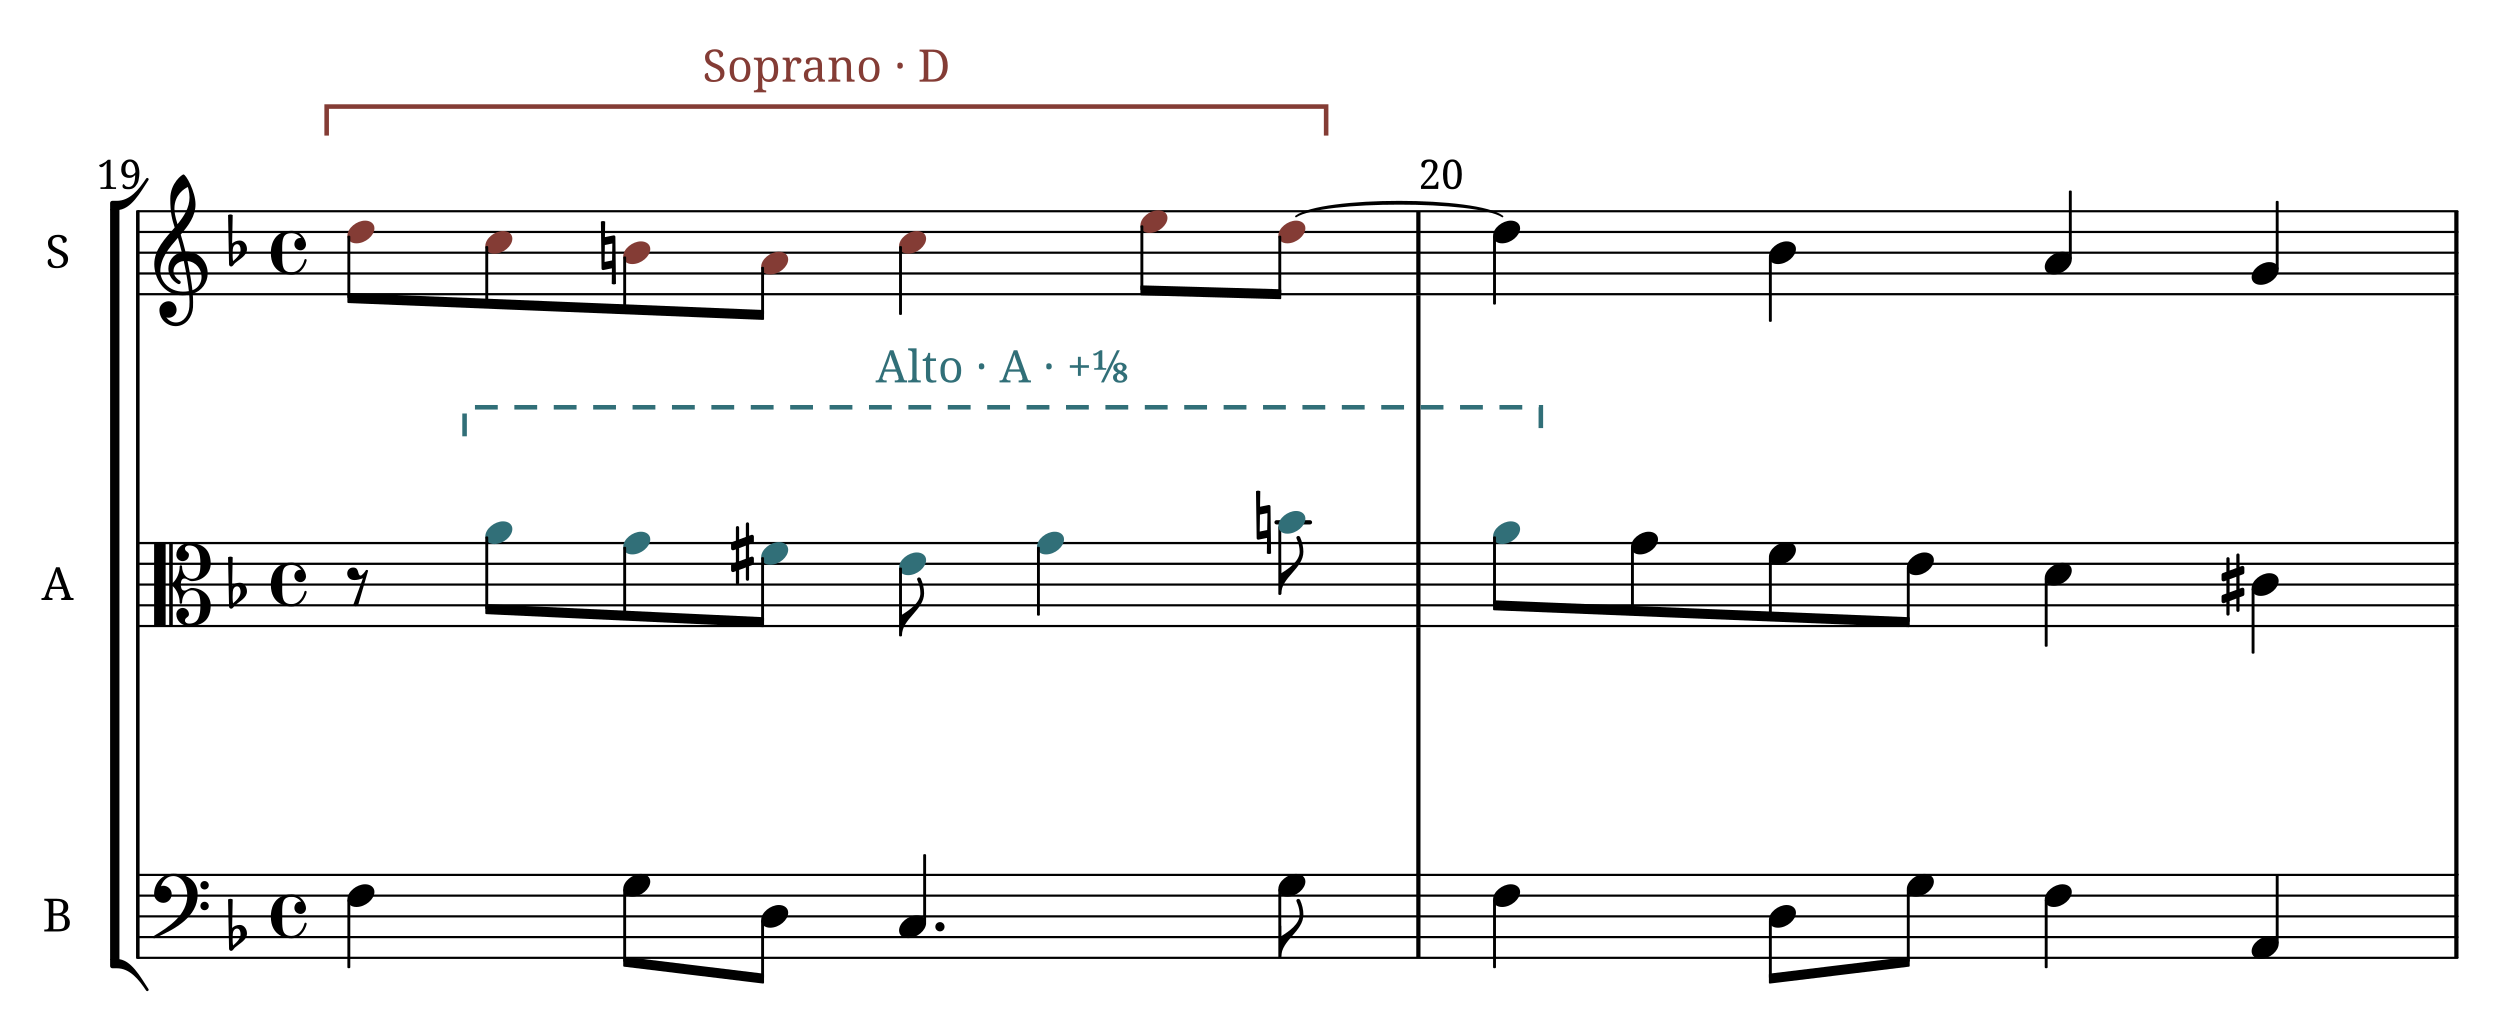
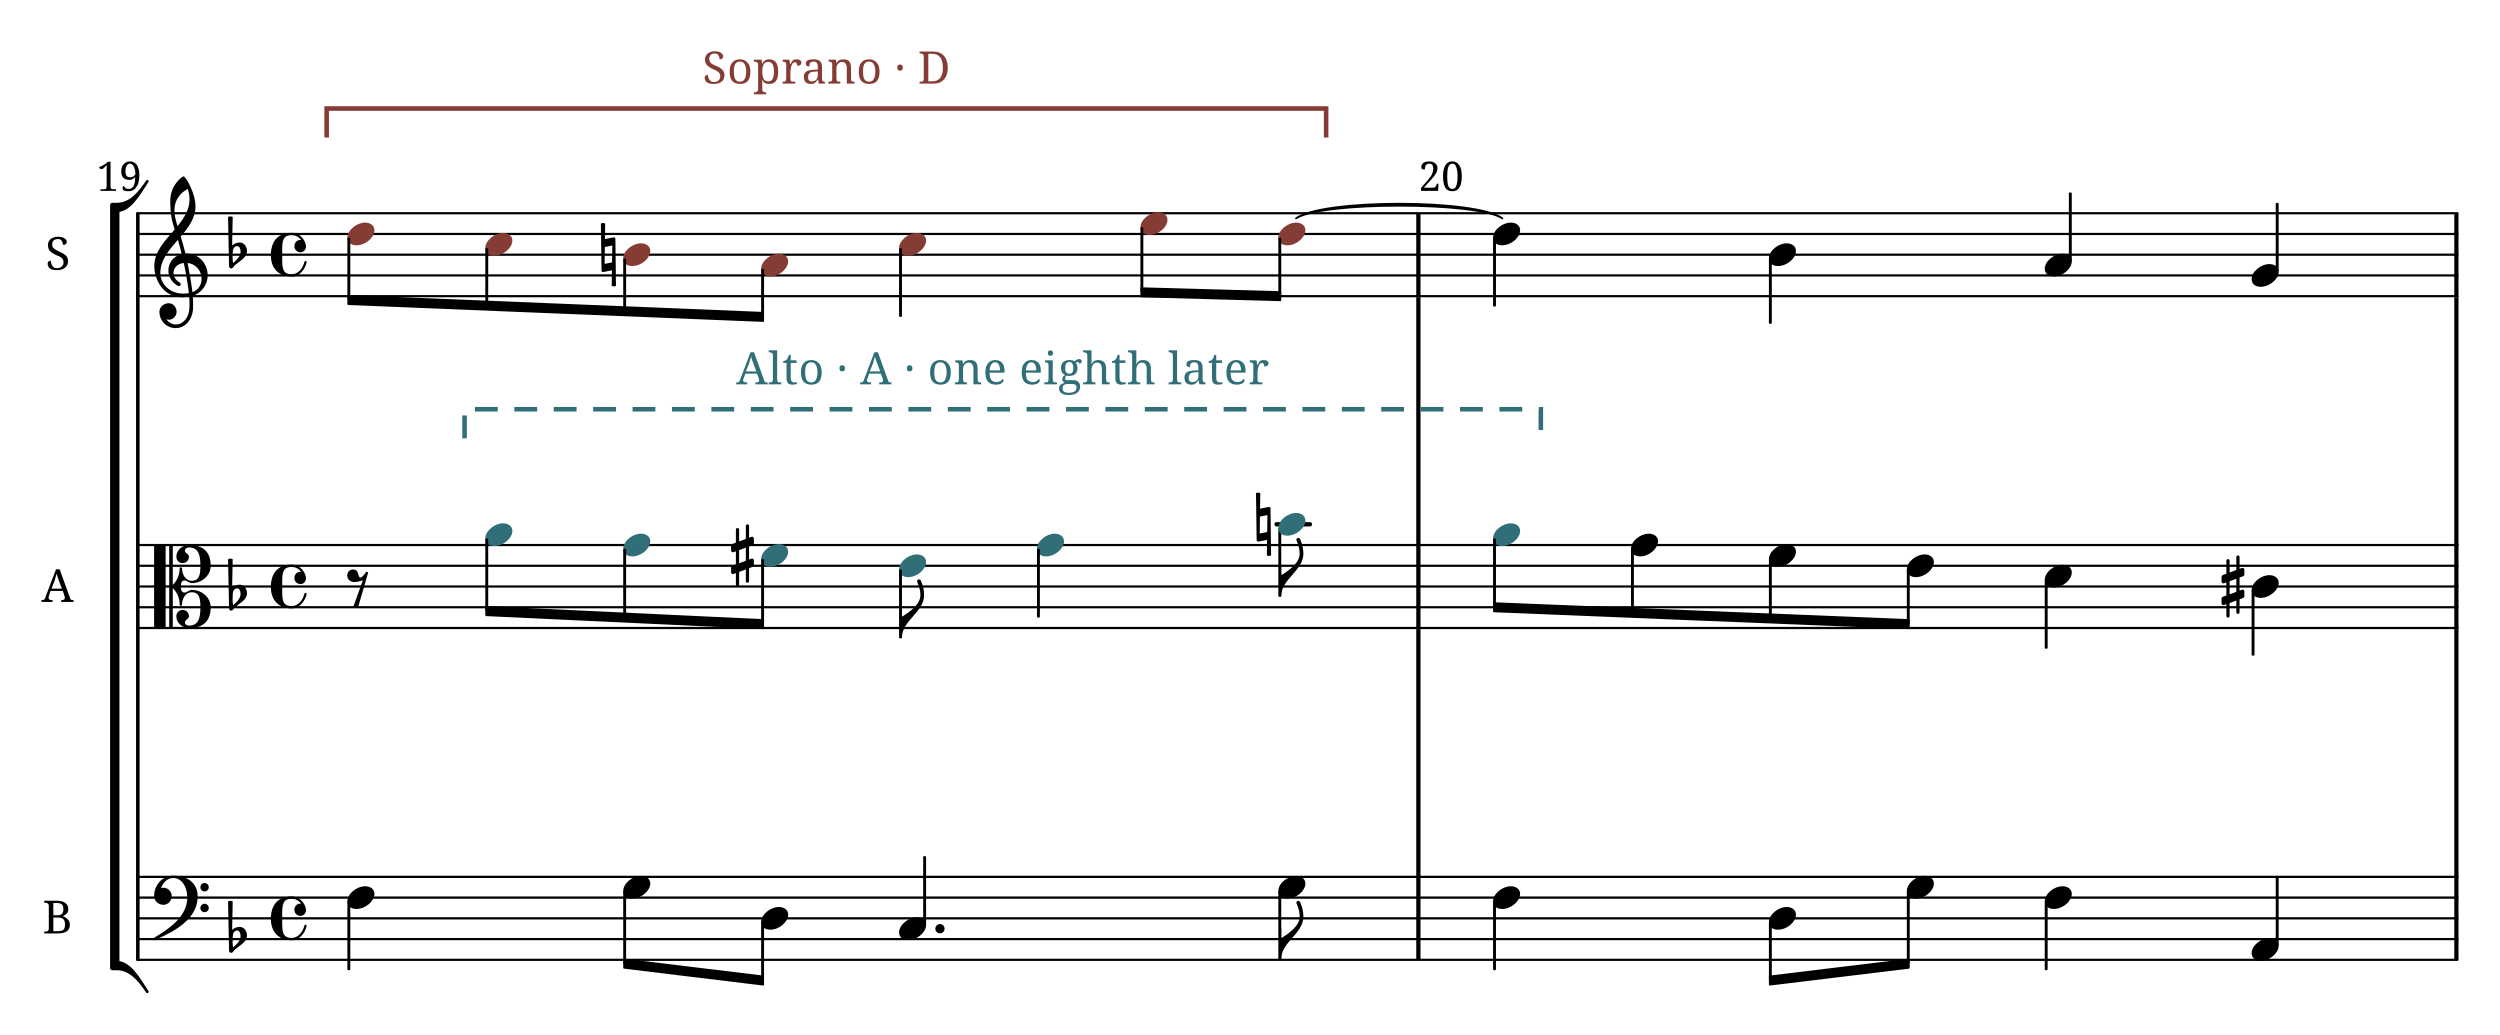
- <svg xmlns="http://www.w3.org/2000/svg" version="1.2" viewBox="-0.308 -4.289 120.546 49.792" class="score-svg" role="group" aria-label="Stretto and restored bass entry" width="120.546mm" height="49.792mm">
+ <svg xmlns="http://www.w3.org/2000/svg" version="1.2" viewBox="-0.308 -4.384 120.546 49.888" class="score-svg" role="group" aria-label="Stretto and restored bass entry" width="120.546mm" height="49.888mm">
  <style>.score-annotation-label{font:2.15px Georgia,serif;letter-spacing:.02px}.score-interval-label{font:600 1.7px sans-serif}</style>
  <style type="text/css">

tspan { white-space: pre; }

</style>
  <g transform="translate(6.3228, 9.8969)">
    <line stroke-linejoin="round" stroke-linecap="round" stroke-width="0.107" stroke="currentColor" x1="0.054" y1="0" x2="111.861" y2="0" />
  </g>
  <g transform="translate(6.3228, 8.8969)">
    <line stroke-linejoin="round" stroke-linecap="round" stroke-width="0.107" stroke="currentColor" x1="0.054" y1="0" x2="111.861" y2="0" />
  </g>
  <g transform="translate(6.3228, 7.8969)">
    <line stroke-linejoin="round" stroke-linecap="round" stroke-width="0.107" stroke="currentColor" x1="0.054" y1="0" x2="111.861" y2="0" />
  </g>
  <g transform="translate(6.3228, 6.8969)">
    <line stroke-linejoin="round" stroke-linecap="round" stroke-width="0.107" stroke="currentColor" x1="0.054" y1="0" x2="111.861" y2="0" />
  </g>
  <g transform="translate(6.3228, 5.8969)">
    <line stroke-linejoin="round" stroke-linecap="round" stroke-width="0.107" stroke="currentColor" x1="0.054" y1="0" x2="111.861" y2="0" />
  </g>
  <g transform="translate(118.0331, 3.4956)">
    <rect x="0" y="22.455" width="0.204" height="11.946" ry="0" fill="currentColor" />
  </g>
  <g transform="translate(118.0331, 3.4956)">
    <rect x="0" y="6.455" width="0.204" height="11.946" ry="0" fill="currentColor" />
  </g>
  <g transform="translate(118.0331, 39.8969)">
    <rect x="0" y="-2.054" width="0.204" height="4.054" ry="0" fill="currentColor" />
  </g>
  <g transform="translate(1.8969, 20.8969)">
    <rect x="59.245" y="-0.104" width="1.818" height="0.207" ry="0.104" fill="currentColor" />
  </g>
  <g transform="translate(6.3228, 25.8969)">
    <line stroke-linejoin="round" stroke-linecap="round" stroke-width="0.107" stroke="currentColor" x1="0.054" y1="0" x2="111.861" y2="0" />
  </g>
  <g transform="translate(6.3228, 24.8969)">
    <line stroke-linejoin="round" stroke-linecap="round" stroke-width="0.107" stroke="currentColor" x1="0.054" y1="0" x2="111.861" y2="0" />
  </g>
  <g transform="translate(6.3228, 23.8969)">
    <line stroke-linejoin="round" stroke-linecap="round" stroke-width="0.107" stroke="currentColor" x1="0.054" y1="0" x2="111.861" y2="0" />
  </g>
  <g transform="translate(6.3228, 22.8969)">
    <line stroke-linejoin="round" stroke-linecap="round" stroke-width="0.107" stroke="currentColor" x1="0.054" y1="0" x2="111.861" y2="0" />
  </g>
  <g transform="translate(6.3228, 21.8969)">
    <line stroke-linejoin="round" stroke-linecap="round" stroke-width="0.107" stroke="currentColor" x1="0.054" y1="0" x2="111.861" y2="0" />
  </g>
  <g transform="translate(118.0331, 23.8969)">
    <rect x="0" y="-2.054" width="0.204" height="4.107" ry="0" fill="currentColor" />
  </g>
  <g transform="translate(118.0331, 7.8969)">
    <rect x="0" y="-2" width="0.204" height="4.054" ry="0" fill="currentColor" />
  </g>
  <g transform="translate(6.3228, 41.8969)">
    <line stroke-linejoin="round" stroke-linecap="round" stroke-width="0.107" stroke="currentColor" x1="0.054" y1="0" x2="111.861" y2="0" />
  </g>
  <g transform="translate(6.3228, 40.8969)">
    <line stroke-linejoin="round" stroke-linecap="round" stroke-width="0.107" stroke="currentColor" x1="0.054" y1="0" x2="111.861" y2="0" />
  </g>
  <g transform="translate(6.3228, 39.8969)">
    <line stroke-linejoin="round" stroke-linecap="round" stroke-width="0.107" stroke="currentColor" x1="0.054" y1="0" x2="111.861" y2="0" />
  </g>
  <g transform="translate(6.3228, 38.8969)">
    <line stroke-linejoin="round" stroke-linecap="round" stroke-width="0.107" stroke="currentColor" x1="0.054" y1="0" x2="111.861" y2="0" />
  </g>
  <g transform="translate(6.3228, 37.8969)">
    <line stroke-linejoin="round" stroke-linecap="round" stroke-width="0.107" stroke="currentColor" x1="0.054" y1="0" x2="111.861" y2="0" />
  </g>
  <g transform="translate(67.9819, 3.4956)">
    <rect x="0" y="22.455" width="0.204" height="11.946" ry="0" fill="currentColor" />
  </g>
  <g transform="translate(67.9819, 3.4956)">
    <rect x="0" y="6.455" width="0.204" height="11.946" ry="0" fill="currentColor" />
  </g>
  <g transform="translate(67.9819, 39.8969)">
    <rect x="0" y="-2.054" width="0.204" height="4.054" ry="0" fill="currentColor" />
  </g>
  <g transform="translate(67.9819, 23.8969)">
    <rect x="0" y="-2.054" width="0.204" height="4.107" ry="0" fill="currentColor" />
  </g>
  <g transform="translate(67.9819, 7.8969)">
    <rect x="0" y="-2" width="0.204" height="4.054" ry="0" fill="currentColor" />
  </g>
-   <g data-voice="a">
+   <g data-voice="a" style="opacity: 1;">
    <g transform="translate(61.4014, 23.8969)">
      <rect x="-0.07" y="-2.821" width="0.14" height="3.321" ry="0.044" fill="currentColor" />
    </g>
  </g>
-   <g data-voice="b">
+   <g data-voice="b" style="opacity: 1;">
    <g transform="translate(61.4712, 41.8524)">
      <path transform="scale(0.004, -0.004)" d="M0 0h-18v375h18v-375zM222 509c0 94 -40 157 -40 167c0 14 12 24 24 24c8 0 16 -5 21 -13c25 -56 40 -116 40 -178c0 -203 -267 -306 -267 -509v250c96 59 222 149 222 259z" fill="currentColor" />
    </g>
  </g>
-   <g data-voice="b">
+   <g data-voice="b" style="opacity: 1;">
    <g transform="translate(84.9858, 42.8969)">
      <polygon stroke-linejoin="round" stroke-linecap="round" stroke-width="0.089" fill="currentColor" stroke="currentColor" points="6.745 -1.009 6.745 -0.618 0.044 0.196 0.044 -0.196" />
    </g>
  </g>
  <g id="fig-return-s-m19-n1" data-note-id="fig-return-s-m19-n1" data-voice="s" data-measure="19" role="button" aria-label="Soprano, measure 19, beat 1: D5, 0.5 quarter notes." style="color: rgb(132, 60, 53); fill: rgb(132, 60, 53);">
    <g transform="translate(16.4426, 6.8969)">
      <path transform="scale(0.004, -0.004)" d="M0 -45c0 92 113 182 214 182c64 0 112 -36 112 -92c0 -88 -108 -182 -217 -182c-68 0 -109 39 -109 92z" fill="currentColor" />
    </g>
  </g>
  <g transform="translate(7.1228, 8.8969)">
    <path transform="scale(0.004, -0.004)" d="M265 -635h-5c-108 0 -196 87 -196 196c0 58 53 104 112 104c54 0 95 -48 95 -104c0 -52 -43 -95 -95 -95c-10 0 -20 2 -29 6c26 -38 68 -63 116 -63h3zM403 150c28 -135 50 -272 59 -352c75 27 110 93 110 161c0 88 -59 178 -169 191zM75 26c0 -112 97 -245 277 -245 c21 0 43 2 67 6c-7 65 -27 206 -61 363c-79 -8 -124 -61 -124 -119c0 -43 25 -89 80 -121c5 -5 7 -11 7 -16c0 -12 -10 -23 -22 -23c-16 0 -127 63 -127 188c0 89 58 175 161 198c-14 58 -29 116 -46 173c-106 -122 -212 -244 -212 -404zM354 1194c30 0 145 -207 145 -361 c0 -143 -85 -255 -178 -364c21 -68 40 -137 57 -206c4 0 8 1 12 1c156 0 256 -130 256 -263c0 -113 -74 -212 -180 -246c3 -34 4 -68 4 -102c0 -20 0 -40 -1 -60c-7 -120 -89 -225 -204 -228l1 44c93 2 153 92 159 190c1 19 2 37 2 56c0 30 -2 60 -4 90 c-28 -5 -54 -8 -79 -8c-240 0 -342 219 -342 375c0 177 130 307 246 442c-31 98 -53 170 -53 347c0 188 143 293 159 293zM427 919c0 62 -20 123 -21 123c-40 -19 -161 -92 -161 -259c0 -42 7 -93 37 -189c78 95 145 199 145 325z" fill="currentColor" />
  </g>
  <g transform="translate(10.8005, 7.8969)">
    <path transform="scale(0.004, -0.004)" d="M29 39l-2 -64v-11c0 -22 2 -43 5 -65c44 38 91 80 91 138c0 33 -13 66 -42 66c-31 0 -51 -31 -52 -64zM-28 454c9 5 18 8 28 8s19 -3 28 -8l-7 -343c25 23 58 36 92 36c51 0 87 -49 87 -103c0 -79 -84 -117 -144 -169c-16 -14 -25 -41 -47 -41c-14 0 -25 13 -25 27z" fill="currentColor" />
  </g>
  <g transform="translate(12.7505, 7.8969)">
    <path transform="scale(0.004, -0.004)" d="M432 -89c0 -21 -50 -175 -182 -175c-59 0 -250 20 -250 264c0 63 18 264 250 264c115 0 174 -109 174 -165c0 -39 -30 -70 -66 -70c-30 0 -74 23 -74 73c0 38 27 76 71 76c4 0 7 0 11 -1c-27 36 -69 59 -116 59c-106 0 -113 -74 -113 -188c0 -15 1 -31 1 -48 s-1 -33 -1 -48c0 -114 7 -188 113 -188c79 0 136 70 155 150c2 7 7 10 13 10c7 0 14 -5 14 -13z" fill="currentColor" />
  </g>
-   <g id="fig-return-a-m19-n1" data-note-id="fig-return-a-m19-n1" data-voice="a" data-measure="19" role="button" aria-label="Alto, measure 19, beat 1: rest, 0.5 quarter notes.">
+   <g id="fig-return-a-m19-n1" data-note-id="fig-return-a-m19-n1" data-voice="a" data-measure="19" role="button" aria-label="Alto, measure 19, beat 1: rest, 0.5 quarter notes." style="">
    <g transform="translate(16.4426, 23.8969)">
      <path transform="scale(0.004, -0.004)" d="M70 205c80 0 46 -97 90 -97c15 0 52 45 59 59c3 7 10 10 16 10s12 -3 15 -10l-121 -417c-9 -7 -19 -11 -30 -11s-21 4 -30 11l118 326c-33 -12 -68 -22 -103 -22c-58 0 -86 41 -86 80c0 36 25 71 72 71z" fill="currentColor" />
    </g>
  </g>
  <g transform="translate(7.1228, 23.8969)">
    <path transform="scale(0.004, -0.004)" d="M322 0c0 -17 0 -73 44 -73c29 0 56 32 87 32c123 0 229 -90 229 -209c0 -168 -91 -250 -262 -250c-82 0 -152 62 -152 142c0 42 34 76 76 76s76 -34 76 -76c0 -39 -48 -37 -48 -76c0 -23 23 -37 48 -37c115 0 138 89 138 221c0 106 -13 181 -105 181 c-71 0 -116 -71 -116 -148c0 -10 -8 -15 -15 -15s-14 5 -14 15c0 75 -30 146 -83 198v-470c0 -6 -5 -11 -11 -11h-21c-6 0 -11 5 -11 11v978c0 6 5 11 11 11h21c6 0 11 -5 11 -11v-470c53 52 83 123 83 198c0 10 7 15 14 15s15 -5 15 -15c0 -77 45 -148 116 -148 c92 0 105 75 105 181c0 132 -23 221 -138 221c-25 0 -48 -14 -48 -37c0 -39 48 -37 48 -76c0 -42 -34 -76 -76 -76s-76 34 -76 76c0 80 70 142 152 142c171 0 262 -82 262 -250c0 -119 -106 -209 -229 -209c-31 0 -58 32 -87 32c-10 0 -44 0 -44 -73zM128 -500h-117 c-6 0 -11 5 -11 11v978c0 6 5 11 11 11h117c6 0 11 -5 11 -11v-978c0 -6 -5 -11 -11 -11z" fill="currentColor" />
  </g>
  <g transform="translate(10.8005, 24.3969)">
    <path transform="scale(0.004, -0.004)" d="M29 39l-2 -64v-11c0 -22 2 -43 5 -65c44 38 91 80 91 138c0 33 -13 66 -42 66c-31 0 -51 -31 -52 -64zM-28 454c9 5 18 8 28 8s19 -3 28 -8l-7 -343c25 23 58 36 92 36c51 0 87 -49 87 -103c0 -79 -84 -117 -144 -169c-16 -14 -25 -41 -47 -41c-14 0 -25 13 -25 27z" fill="currentColor" />
  </g>
  <g transform="translate(12.7505, 23.8969)">
    <path transform="scale(0.004, -0.004)" d="M432 -89c0 -21 -50 -175 -182 -175c-59 0 -250 20 -250 264c0 63 18 264 250 264c115 0 174 -109 174 -165c0 -39 -30 -70 -66 -70c-30 0 -74 23 -74 73c0 38 27 76 71 76c4 0 7 0 11 -1c-27 36 -69 59 -116 59c-106 0 -113 -74 -113 -188c0 -15 1 -31 1 -48 s-1 -33 -1 -48c0 -114 7 -188 113 -188c79 0 136 70 155 150c2 7 7 10 13 10c7 0 14 -5 14 -13z" fill="currentColor" />
  </g>
-   <g id="fig-return-b-m19-n1" data-note-id="fig-return-b-m19-n1" data-voice="b" data-measure="19" role="button" aria-label="Bass, measure 19, beat 1: F3, one quarter note.">
+   <g id="fig-return-b-m19-n1" data-note-id="fig-return-b-m19-n1" data-voice="b" data-measure="19" role="button" aria-label="Bass, measure 19, beat 1: F3, one quarter note." style="">
    <g transform="translate(16.4426, 38.8969)">
      <path transform="scale(0.004, -0.004)" d="M0 -45c0 92 113 182 214 182c64 0 112 -36 112 -92c0 -88 -108 -182 -217 -182c-68 0 -109 39 -109 92z" fill="currentColor" />
    </g>
  </g>
  <g transform="translate(7.1228, 38.8969)">
    <path transform="scale(0.004, -0.004)" d="M558 -125c0 28 22 51 50 51s51 -23 51 -51s-23 -51 -51 -51s-50 23 -50 51zM558 125c0 28 22 51 50 51s51 -23 51 -51s-23 -51 -51 -51s-50 23 -50 51zM231 264c172 0 294 -88 294 -251c0 -263 -262 -416 -515 -523c-3 -3 -7 -4 -10 -4c-7 0 -14 7 -14 14c0 3 1 7 4 10 c201 118 410 265 410 492c0 119 -61 234 -169 234c-72 0 -124 -53 -148 -123c10 4 19 6 29 6c55 0 100 -45 100 -100c0 -58 -44 -106 -100 -106c-60 0 -112 47 -112 106c0 133 101 245 231 245z" fill="currentColor" />
  </g>
  <g transform="translate(10.8005, 40.8969)">
    <path transform="scale(0.004, -0.004)" d="M29 39l-2 -64v-11c0 -22 2 -43 5 -65c44 38 91 80 91 138c0 33 -13 66 -42 66c-31 0 -51 -31 -52 -64zM-28 454c9 5 18 8 28 8s19 -3 28 -8l-7 -343c25 23 58 36 92 36c51 0 87 -49 87 -103c0 -79 -84 -117 -144 -169c-16 -14 -25 -41 -47 -41c-14 0 -25 13 -25 27z" fill="currentColor" />
  </g>
  <g transform="translate(12.7505, 39.8969)">
    <path transform="scale(0.004, -0.004)" d="M432 -89c0 -21 -50 -175 -182 -175c-59 0 -250 20 -250 264c0 63 18 264 250 264c115 0 174 -109 174 -165c0 -39 -30 -70 -66 -70c-30 0 -74 23 -74 73c0 38 27 76 71 76c4 0 7 0 11 -1c-27 36 -69 59 -116 59c-106 0 -113 -74 -113 -188c0 -15 1 -31 1 -48 s-1 -33 -1 -48c0 -114 7 -188 113 -188c79 0 136 70 155 150c2 7 7 10 13 10c7 0 14 -5 14 -13z" fill="currentColor" />
  </g>
-   <g data-voice="s">
+   <g data-voice="s" style="opacity: 1;">
    <g transform="translate(16.5123, 7.8969)">
      <rect x="-0.07" y="-0.821" width="0.14" height="3.01" ry="0.044" fill="currentColor" />
    </g>
  </g>
-   <g data-voice="b">
+   <g data-voice="b" style="opacity: 1;">
    <g transform="translate(16.5123, 39.8969)">
      <rect x="-0.07" y="-0.821" width="0.14" height="3.321" ry="0.044" fill="currentColor" />
    </g>
  </g>
  <g transform="translate(4.3501, 4.8201)">
    <text font-family="serif" font-size="1.96" text-anchor="start" fill="currentColor">
      <tspan>19</tspan>
    </text>
  </g>
-   <g data-voice="a">
+   <g data-voice="a" style="opacity: 1;">
    <g transform="translate(71.6853, 24.8969)">
      <polygon stroke-linejoin="round" stroke-linecap="round" stroke-width="0.089" fill="currentColor" stroke="currentColor" points="20.046 0.618 20.046 1.009 0.044 0.196 0.044 -0.196" />
    </g>
  </g>
  <g id="fig-return-s-m19-n2" data-note-id="fig-return-s-m19-n2" data-voice="s" data-measure="19" role="button" aria-label="Soprano, measure 19, beat 1.5: C5, 0.5 quarter notes." style="color: rgb(132, 60, 53); fill: rgb(132, 60, 53);">
    <g transform="translate(23.0928, 7.3969)">
      <path transform="scale(0.004, -0.004)" d="M0 -45c0 92 113 182 214 182c64 0 112 -36 112 -92c0 -88 -108 -182 -217 -182c-68 0 -109 39 -109 92z" fill="currentColor" />
    </g>
  </g>
  <g id="fig-return-a-m19-n2" data-note-id="fig-return-a-m19-n2" data-voice="a" data-measure="19" role="button" aria-label="Alto, measure 19, beat 1.5: A4, 0.5 quarter notes." style="color: rgb(49, 111, 120); fill: rgb(49, 111, 120);">
    <g transform="translate(23.0928, 21.3969)">
      <path transform="scale(0.004, -0.004)" d="M0 -45c0 92 113 182 214 182c64 0 112 -36 112 -92c0 -88 -108 -182 -217 -182c-68 0 -109 39 -109 92z" fill="currentColor" />
    </g>
  </g>
-   <g data-voice="s">
+   <g data-voice="s" style="opacity: 1;">
    <g transform="translate(23.1625, 7.8969)">
      <rect x="-0.07" y="-0.321" width="0.14" height="2.779" ry="0.044" fill="currentColor" />
    </g>
  </g>
-   <g data-voice="a">
+   <g data-voice="a" style="opacity: 1;">
    <g transform="translate(23.1625, 23.8969)">
      <rect x="-0.07" y="-2.321" width="0.14" height="3.51" ry="0.044" fill="currentColor" />
    </g>
  </g>
-   <g data-voice="s">
+   <g data-voice="s" style="opacity: 1;">
    <g transform="translate(54.6814, 9.7105)">
      <polygon stroke-linejoin="round" stroke-linecap="round" stroke-width="0.089" fill="currentColor" stroke="currentColor" points="6.745 -0.009 6.745 0.382 0.044 0.196 0.044 -0.196" />
    </g>
  </g>
  <g id="fig-return-s-m19-n3" data-note-id="fig-return-s-m19-n3" data-voice="s" data-measure="19" role="button" aria-label="Soprano, measure 19, beat 2: B4, 0.5 quarter notes." style="color: rgb(132, 60, 53); fill: rgb(132, 60, 53);">
    <g transform="translate(29.743, 7.8969)">
      <path transform="scale(0.004, -0.004)" d="M0 -45c0 92 113 182 214 182c64 0 112 -36 112 -92c0 -88 -108 -182 -217 -182c-68 0 -109 39 -109 92z" fill="currentColor" />
    </g>
  </g>
  <g id="fig-return-a-m19-n3" data-note-id="fig-return-a-m19-n3" data-voice="a" data-measure="19" role="button" aria-label="Alto, measure 19, beat 2: G4, 0.5 quarter notes." style="color: rgb(49, 111, 120); fill: rgb(49, 111, 120);">
    <g transform="translate(29.743, 21.8969)">
      <path transform="scale(0.004, -0.004)" d="M0 -45c0 92 113 182 214 182c64 0 112 -36 112 -92c0 -88 -108 -182 -217 -182c-68 0 -109 39 -109 92z" fill="currentColor" />
    </g>
  </g>
-   <g id="fig-return-b-m19-n2" data-note-id="fig-return-b-m19-n2" data-voice="b" data-measure="19" role="button" aria-label="Bass, measure 19, beat 2: G3, 0.5 quarter notes.">
+   <g id="fig-return-b-m19-n2" data-note-id="fig-return-b-m19-n2" data-voice="b" data-measure="19" role="button" aria-label="Bass, measure 19, beat 2: G3, 0.5 quarter notes." style="">
    <g transform="translate(29.743, 38.3969)">
      <path transform="scale(0.004, -0.004)" d="M0 -45c0 92 113 182 214 182c64 0 112 -36 112 -92c0 -88 -108 -182 -217 -182c-68 0 -109 39 -109 92z" fill="currentColor" />
    </g>
  </g>
-   <g data-voice="s">
+   <g data-voice="s" style="opacity: 1;">
    <g transform="translate(29.8128, 7.8969)">
      <rect x="-0.07" y="0.179" width="0.14" height="2.549" ry="0.044" fill="currentColor" />
    </g>
  </g>
-   <g data-voice="s">
+   <g data-voice="s" style="opacity: 1;">
    <g transform="translate(28.697, 7.8969)">
      <path transform="scale(0.004, -0.004)" d="M-8 375c8 5 17 7 26 7s18 -2 26 -7l-3 -187l104 21h4c10 0 18 -8 18 -18l7 -566c-8 -5 -16 -7 -25 -7s-18 2 -26 7l2 187l-103 -21h-4c-10 0 -18 8 -18 18zM130 111l-90 -18l-3 -204l90 18z" fill="currentColor" />
    </g>
  </g>
-   <g data-voice="a">
+   <g data-voice="a" style="opacity: 1;">
    <g transform="translate(29.8128, 23.8969)">
      <rect x="-0.07" y="-1.821" width="0.14" height="3.321" ry="0.044" fill="currentColor" />
    </g>
  </g>
-   <g data-voice="b">
+   <g data-voice="b" style="opacity: 1;">
    <g transform="translate(29.8128, 39.8969)">
      <rect x="-0.07" y="-1.321" width="0.14" height="3.515" ry="0.044" fill="currentColor" />
    </g>
  </g>
-   <g data-voice="s">
+   <g data-voice="s" style="opacity: 1;">
    <g transform="translate(61.3317, 7.8969)">
      <path stroke-width="0.086" stroke-linejoin="round" stroke-linecap="round" stroke="currentColor" fill="currentColor" d="M0.851 -1.75C2.084 -2.694 9.573 -2.694 10.805 -1.75L10.805 -1.75C9.573 -2.565 2.084 -2.565 0.851 -1.75z" />
    </g>
  </g>
  <g id="fig-return-s-m19-n4" data-note-id="fig-return-s-m19-n4" data-voice="s" data-measure="19" role="button" aria-label="Soprano, measure 19, beat 2.5: A4, 0.5 quarter notes." style="color: rgb(132, 60, 53); fill: rgb(132, 60, 53);">
    <g transform="translate(36.3933, 8.3969)">
      <path transform="scale(0.004, -0.004)" d="M0 -45c0 92 113 182 214 182c64 0 112 -36 112 -92c0 -88 -108 -182 -217 -182c-68 0 -109 39 -109 92z" fill="currentColor" />
    </g>
  </g>
  <g id="fig-return-a-m19-n4" data-note-id="fig-return-a-m19-n4" data-voice="a" data-measure="19" role="button" aria-label="Alto, measure 19, beat 2.5: F#4, 0.5 quarter notes." style="color: rgb(49, 111, 120); fill: rgb(49, 111, 120);">
    <g transform="translate(36.3933, 22.3969)">
      <path transform="scale(0.004, -0.004)" d="M0 -45c0 92 113 182 214 182c64 0 112 -36 112 -92c0 -88 -108 -182 -217 -182c-68 0 -109 39 -109 92z" fill="currentColor" />
    </g>
  </g>
-   <g id="fig-return-b-m19-n3" data-note-id="fig-return-b-m19-n3" data-voice="b" data-measure="19" role="button" aria-label="Bass, measure 19, beat 2.5: D3, 0.5 quarter notes.">
+   <g id="fig-return-b-m19-n3" data-note-id="fig-return-b-m19-n3" data-voice="b" data-measure="19" role="button" aria-label="Bass, measure 19, beat 2.5: D3, 0.5 quarter notes." style="">
    <g transform="translate(36.3933, 39.8969)">
      <path transform="scale(0.004, -0.004)" d="M0 -45c0 92 113 182 214 182c64 0 112 -36 112 -92c0 -88 -108 -182 -217 -182c-68 0 -109 39 -109 92z" fill="currentColor" />
    </g>
  </g>
-   <g data-voice="s">
+   <g data-voice="s" style="opacity: 1;">
    <g transform="translate(36.463, 7.8969)">
      <rect x="-0.07" y="0.679" width="0.14" height="2.318" ry="0.044" fill="currentColor" />
    </g>
  </g>
-   <g data-voice="a">
+   <g data-voice="a" style="opacity: 1;">
    <g transform="translate(36.463, 23.8969)">
      <rect x="-0.07" y="-1.321" width="0.14" height="3.131" ry="0.044" fill="currentColor" />
    </g>
  </g>
-   <g data-voice="a">
+   <g data-voice="a" style="opacity: 1;">
    <g transform="translate(34.9433, 22.3969)">
      <path transform="scale(0.004, -0.004)" d="M0 117c0 9 6 18 15 21l43 16v157c0 11 8 19 19 19s20 -8 20 -19v-142l81 30v156c0 11 9 20 20 20s19 -9 19 -20v-142l28 11c3 1 5 1 8 1c12 0 22 -10 22 -23v-57c0 -9 -6 -18 -15 -21l-43 -16v-157l28 10c3 1 5 1 8 1c12 0 22 -9 22 -22v-57c0 -9 -6 -18 -15 -21l-43 -16 v-157c0 -11 -8 -19 -19 -19s-20 8 -20 19v142l-81 -30v-156c0 -11 -9 -20 -20 -20s-19 9 -19 20v142l-28 -11c-3 -1 -5 -1 -8 -1c-12 0 -22 10 -22 23v57c0 9 6 18 15 21l43 16v157l-28 -10c-3 -1 -5 -1 -8 -1c-12 0 -22 9 -22 22v57zM178 94l-81 -30v-158l81 30v158z" fill="currentColor" />
    </g>
  </g>
-   <g data-voice="b">
+   <g data-voice="b" style="opacity: 1;">
    <g transform="translate(36.463, 39.8969)">
      <rect x="-0.07" y="0.179" width="0.14" height="2.812" ry="0.044" fill="currentColor" />
    </g>
  </g>
-   <g data-voice="b">
+   <g data-voice="b" style="opacity: 1;">
    <g transform="translate(29.743, 42.0832)">
      <polygon stroke-linejoin="round" stroke-linecap="round" stroke-width="0.089" fill="currentColor" stroke="currentColor" points="6.745 0.618 6.745 1.009 0.044 0.196 0.044 -0.196" />
    </g>
  </g>
  <g id="fig-return-s-m19-n5" data-note-id="fig-return-s-m19-n5" data-voice="s" data-measure="19" role="button" aria-label="Soprano, measure 19, beat 3: C5, one quarter note." style="color: rgb(132, 60, 53); fill: rgb(132, 60, 53);">
    <g transform="translate(43.0435, 7.3969)">
      <path transform="scale(0.004, -0.004)" d="M0 -45c0 92 113 182 214 182c64 0 112 -36 112 -92c0 -88 -108 -182 -217 -182c-68 0 -109 39 -109 92z" fill="currentColor" />
    </g>
  </g>
  <g id="fig-return-a-m19-n5" data-note-id="fig-return-a-m19-n5" data-voice="a" data-measure="19" role="button" aria-label="Alto, measure 19, beat 3: E4, 0.5 quarter notes." style="color: rgb(49, 111, 120); fill: rgb(49, 111, 120);">
    <g transform="translate(43.0435, 22.8969)">
      <path transform="scale(0.004, -0.004)" d="M0 -45c0 92 113 182 214 182c64 0 112 -36 112 -92c0 -88 -108 -182 -217 -182c-68 0 -109 39 -109 92z" fill="currentColor" />
    </g>
  </g>
-   <g id="fig-return-b-m19-n4" data-note-id="fig-return-b-m19-n4" data-voice="b" data-measure="19" role="button" aria-label="Bass, measure 19, beat 3: C3, 1.5 quarter notes.">
+   <g id="fig-return-b-m19-n4" data-note-id="fig-return-b-m19-n4" data-voice="b" data-measure="19" role="button" aria-label="Bass, measure 19, beat 3: C3, 1.5 quarter notes." style="">
    <g transform="translate(43.0435, 40.3969)">
      <path transform="scale(0.004, -0.004)" d="M0 -45c0 92 113 182 214 182c64 0 112 -36 112 -92c0 -88 -108 -182 -217 -182c-68 0 -109 39 -109 92z" fill="currentColor" />
    </g>
  </g>
-   <g data-voice="s">
+   <g data-voice="s" style="opacity: 1;">
    <g transform="translate(43.1133, 7.8969)">
      <rect x="-0.07" y="-0.321" width="0.14" height="3.321" ry="0.044" fill="currentColor" />
    </g>
  </g>
-   <g data-voice="a">
+   <g data-voice="a" style="opacity: 1;">
    <g transform="translate(43.1133, 23.8969)">
      <rect x="-0.07" y="-0.821" width="0.14" height="3.321" ry="0.044" fill="currentColor" />
    </g>
  </g>
-   <g data-voice="a">
+   <g data-voice="a" style="opacity: 1;">
    <g transform="translate(43.183, 26.3524)">
      <path transform="scale(0.004, -0.004)" d="M0 0h-18v375h18v-375zM222 509c0 94 -40 157 -40 167c0 14 12 24 24 24c8 0 16 -5 21 -13c25 -56 40 -116 40 -178c0 -203 -267 -306 -267 -509v250c96 59 222 149 222 259z" fill="currentColor" />
    </g>
  </g>
-   <g data-voice="b">
+   <g data-voice="b" style="opacity: 1;">
    <g transform="translate(44.7923, 40.3969)">
      <path transform="scale(0.004, -0.004)" d="M0 0c0 31 25 56 56 56s55 -25 55 -56s-24 -56 -55 -56s-56 25 -56 56z" fill="currentColor" />
    </g>
  </g>
-   <g data-voice="b">
+   <g data-voice="b" style="opacity: 1;">
    <g transform="translate(44.2766, 39.8969)">
      <rect x="-0.07" y="-3" width="0.14" height="3.321" ry="0.044" fill="currentColor" />
    </g>
  </g>
-   <g data-voice="a">
+   <g data-voice="a" style="opacity: 1;">
    <g transform="translate(23.0928, 25.0832)">
      <polygon stroke-linejoin="round" stroke-linecap="round" stroke-width="0.089" fill="currentColor" stroke="currentColor" points="13.396 0.432 13.396 0.823 0.044 0.196 0.044 -0.196" />
    </g>
  </g>
  <g id="fig-return-a-m19-n6" data-note-id="fig-return-a-m19-n6" data-voice="a" data-measure="19" role="button" aria-label="Alto, measure 19, beat 3.5: G4, one quarter note." style="color: rgb(49, 111, 120); fill: rgb(49, 111, 120);">
    <g transform="translate(49.6937, 21.8969)">
      <path transform="scale(0.004, -0.004)" d="M0 -45c0 92 113 182 214 182c64 0 112 -36 112 -92c0 -88 -108 -182 -217 -182c-68 0 -109 39 -109 92z" fill="currentColor" />
    </g>
  </g>
-   <g data-voice="a">
+   <g data-voice="a" style="opacity: 1;">
    <g transform="translate(49.7635, 23.8969)">
      <rect x="-0.07" y="-1.821" width="0.14" height="3.321" ry="0.044" fill="currentColor" />
    </g>
  </g>
-   <g data-voice="s">
+   <g data-voice="s" style="opacity: 1;">
    <g transform="translate(16.4426, 10.0832)">
      <polygon stroke-linejoin="round" stroke-linecap="round" stroke-width="0.089" fill="currentColor" stroke="currentColor" points="20.046 0.618 20.046 1.009 0.044 0.196 0.044 -0.196" />
    </g>
  </g>
  <g id="fig-return-s-m19-n6" data-note-id="fig-return-s-m19-n6" data-voice="s" data-measure="19" role="button" aria-label="Soprano, measure 19, beat 4: E5, 0.5 quarter notes." style="color: rgb(132, 60, 53); fill: rgb(132, 60, 53);">
    <g transform="translate(54.6814, 6.3969)">
      <path transform="scale(0.004, -0.004)" d="M0 -45c0 92 113 182 214 182c64 0 112 -36 112 -92c0 -88 -108 -182 -217 -182c-68 0 -109 39 -109 92z" fill="currentColor" />
    </g>
  </g>
-   <g data-voice="s">
+   <g data-voice="s" style="opacity: 1;">
    <g transform="translate(54.7512, 7.8969)">
      <rect x="-0.07" y="-1.321" width="0.14" height="3.136" ry="0.044" fill="currentColor" />
    </g>
  </g>
  <g id="fig-return-s-m19-n7" data-note-id="fig-return-s-m19-n7" data-voice="s" data-measure="19" role="button" aria-label="Soprano, measure 19, beat 4.5: D5, 0.5 quarter notes, tied forward." style="color: rgb(132, 60, 53); fill: rgb(132, 60, 53);">
    <g transform="translate(61.3317, 6.8969)">
      <path transform="scale(0.004, -0.004)" d="M0 -45c0 92 113 182 214 182c64 0 112 -36 112 -92c0 -88 -108 -182 -217 -182c-68 0 -109 39 -109 92z" fill="currentColor" />
    </g>
  </g>
  <g id="fig-return-a-m19-n7" data-note-id="fig-return-a-m19-n7" data-voice="a" data-measure="19" role="button" aria-label="Alto, measure 19, beat 4.5: B4, 0.5 quarter notes." style="color: rgb(49, 111, 120); fill: rgb(49, 111, 120);">
    <g transform="translate(61.3317, 20.8969)">
      <path transform="scale(0.004, -0.004)" d="M0 -45c0 92 113 182 214 182c64 0 112 -36 112 -92c0 -88 -108 -182 -217 -182c-68 0 -109 39 -109 92z" fill="currentColor" />
    </g>
  </g>
-   <g id="fig-return-b-m19-n5" data-note-id="fig-return-b-m19-n5" data-voice="b" data-measure="19" role="button" aria-label="Bass, measure 19, beat 4.5: G3, 0.5 quarter notes.">
+   <g id="fig-return-b-m19-n5" data-note-id="fig-return-b-m19-n5" data-voice="b" data-measure="19" role="button" aria-label="Bass, measure 19, beat 4.5: G3, 0.5 quarter notes." style="">
    <g transform="translate(61.3317, 38.3969)">
      <path transform="scale(0.004, -0.004)" d="M0 -45c0 92 113 182 214 182c64 0 112 -36 112 -92c0 -88 -108 -182 -217 -182c-68 0 -109 39 -109 92z" fill="currentColor" />
    </g>
  </g>
-   <g data-voice="s">
+   <g data-voice="s" style="opacity: 1;">
    <g transform="translate(61.4014, 7.8969)">
      <rect x="-0.07" y="-0.821" width="0.14" height="2.819" ry="0.044" fill="currentColor" />
    </g>
  </g>
  <g transform="translate(6.2512, 23.8969)">
    <rect x="0" y="-18.054" width="0.172" height="36.107" ry="0.054" fill="currentColor" />
  </g>
-   <g data-voice="a">
+   <g data-voice="a" style="opacity: 1;">
    <g transform="translate(61.4712, 24.3524)">
      <path transform="scale(0.004, -0.004)" d="M0 0h-18v375h18v-375zM222 509c0 94 -40 157 -40 167c0 14 12 24 24 24c8 0 16 -5 21 -13c25 -56 40 -116 40 -178c0 -203 -267 -306 -267 -509v250c96 59 222 149 222 259z" fill="currentColor" />
    </g>
  </g>
-   <g data-voice="a">
+   <g data-voice="a" style="opacity: 1;">
    <g transform="translate(60.2857, 20.8969)">
      <path transform="scale(0.004, -0.004)" d="M-8 375c8 5 17 7 26 7s18 -2 26 -7l-3 -187l104 21h4c10 0 18 -8 18 -18l7 -566c-8 -5 -16 -7 -25 -7s-18 2 -26 7l2 187l-103 -21h-4c-10 0 -18 8 -18 18zM130 111l-90 -18l-3 -204l90 18z" fill="currentColor" />
    </g>
  </g>
-   <g data-voice="b">
+   <g data-voice="b" style="opacity: 1;">
    <g transform="translate(61.4014, 39.8969)">
      <rect x="-0.07" y="-1.321" width="0.14" height="3.321" ry="0.044" fill="currentColor" />
    </g>
  </g>
-   <g id="fig-return-s-m20-n1" data-note-id="fig-return-s-m20-n1" data-voice="s" data-measure="20" role="button" aria-label="Soprano, measure 20, beat 1: D5, one quarter note, tied from the preceding note.">
+   <g id="fig-return-s-m20-n1" data-note-id="fig-return-s-m20-n1" data-voice="s" data-measure="20" role="button" aria-label="Soprano, measure 20, beat 1: D5, one quarter note, tied from the preceding note." style="">
    <g transform="translate(71.6853, 6.8969)">
      <path transform="scale(0.004, -0.004)" d="M0 -45c0 92 113 182 214 182c64 0 112 -36 112 -92c0 -88 -108 -182 -217 -182c-68 0 -109 39 -109 92z" fill="currentColor" />
    </g>
  </g>
  <g transform="translate(5.0012, 5.6183)">
    <path transform="scale(0.004, -0.004)" d="M0 -56v85c0 15 12 27 27 27h54c157 0 265 136 353 268c4 5 8 8 13 8c9 0 18 -8 18 -17c0 -3 -1 -6 -3 -9c-96 -144 -210 -362 -381 -362h-81z" fill="currentColor" />
  </g>
  <g transform="translate(5.0012, 42.1754)">
    <path transform="scale(0.004, -0.004)" d="M0 56h81c171 0 285 -218 381 -362c2 -3 3 -6 3 -9c0 -9 -9 -17 -18 -17c-5 0 -9 3 -13 8c-88 132 -196 268 -353 268h-54c-15 0 -27 12 -27 27v85z" fill="currentColor" />
  </g>
  <g transform="translate(5.0012, 23.8969)">
    <rect x="0" y="-18.099" width="0.45" height="36.197" ry="0" fill="currentColor" />
  </g>
  <g id="fig-return-a-m20-n1" data-note-id="fig-return-a-m20-n1" data-voice="a" data-measure="20" role="button" aria-label="Alto, measure 20, beat 1: A4, 0.5 quarter notes." style="color: rgb(49, 111, 120); fill: rgb(49, 111, 120);">
    <g transform="translate(71.6853, 21.3969)">
      <path transform="scale(0.004, -0.004)" d="M0 -45c0 92 113 182 214 182c64 0 112 -36 112 -92c0 -88 -108 -182 -217 -182c-68 0 -109 39 -109 92z" fill="currentColor" />
    </g>
  </g>
-   <g id="fig-return-b-m20-n1" data-note-id="fig-return-b-m20-n1" data-voice="b" data-measure="20" role="button" aria-label="Bass, measure 20, beat 1: F3, one quarter note.">
+   <g id="fig-return-b-m20-n1" data-note-id="fig-return-b-m20-n1" data-voice="b" data-measure="20" role="button" aria-label="Bass, measure 20, beat 1: F3, one quarter note." style="">
    <g transform="translate(71.6853, 38.8969)">
      <path transform="scale(0.004, -0.004)" d="M0 -45c0 92 113 182 214 182c64 0 112 -36 112 -92c0 -88 -108 -182 -217 -182c-68 0 -109 39 -109 92z" fill="currentColor" />
    </g>
  </g>
  <g transform="translate(68.0838, 4.8202)">
    <text font-family="serif" font-size="1.96" text-anchor="start" fill="currentColor">
      <tspan>20</tspan>
    </text>
  </g>
-   <g data-voice="s">
+   <g data-voice="s" style="opacity: 1;">
    <g transform="translate(71.7551, 7.8969)">
      <rect x="-0.07" y="-0.821" width="0.14" height="3.321" ry="0.044" fill="currentColor" />
    </g>
  </g>
-   <g data-voice="a">
+   <g data-voice="a" style="opacity: 1;">
    <g transform="translate(71.7551, 23.8969)">
      <rect x="-0.07" y="-2.321" width="0.14" height="3.324" ry="0.044" fill="currentColor" />
    </g>
  </g>
-   <g data-voice="b">
+   <g data-voice="b" style="opacity: 1;">
    <g transform="translate(71.7551, 39.8969)">
      <rect x="-0.07" y="-0.821" width="0.14" height="3.321" ry="0.044" fill="currentColor" />
    </g>
  </g>
  <g transform="translate(1.7484, 40.6252)">
    <text font-family="serif" font-size="2.2" text-anchor="start" fill="currentColor">
      <tspan>B</tspan>
    </text>
  </g>
-   <g id="fig-return-a-m20-n2" data-note-id="fig-return-a-m20-n2" data-voice="a" data-measure="20" role="button" aria-label="Alto, measure 20, beat 1.5: G4, 0.5 quarter notes.">
+   <g id="fig-return-a-m20-n2" data-note-id="fig-return-a-m20-n2" data-voice="a" data-measure="20" role="button" aria-label="Alto, measure 20, beat 1.5: G4, 0.5 quarter notes." style="">
    <g transform="translate(78.3356, 21.8969)">
      <path transform="scale(0.004, -0.004)" d="M0 -45c0 92 113 182 214 182c64 0 112 -36 112 -92c0 -88 -108 -182 -217 -182c-68 0 -109 39 -109 92z" fill="currentColor" />
    </g>
  </g>
-   <g data-voice="a">
+   <g data-voice="a" style="opacity: 1;">
    <g transform="translate(78.4053, 23.8969)">
      <rect x="-0.07" y="-1.821" width="0.14" height="3.093" ry="0.044" fill="currentColor" />
    </g>
  </g>
-   <g id="fig-return-s-m20-n2" data-note-id="fig-return-s-m20-n2" data-voice="s" data-measure="20" role="button" aria-label="Soprano, measure 20, beat 2: Bb4, one quarter note.">
+   <g id="fig-return-s-m20-n2" data-note-id="fig-return-s-m20-n2" data-voice="s" data-measure="20" role="button" aria-label="Soprano, measure 20, beat 2: Bb4, one quarter note." style="">
    <g transform="translate(84.9858, 7.8969)">
      <path transform="scale(0.004, -0.004)" d="M0 -45c0 92 113 182 214 182c64 0 112 -36 112 -92c0 -88 -108 -182 -217 -182c-68 0 -109 39 -109 92z" fill="currentColor" />
    </g>
  </g>
-   <g id="fig-return-a-m20-n3" data-note-id="fig-return-a-m20-n3" data-voice="a" data-measure="20" role="button" aria-label="Alto, measure 20, beat 2: F4, 0.5 quarter notes.">
+   <g id="fig-return-a-m20-n3" data-note-id="fig-return-a-m20-n3" data-voice="a" data-measure="20" role="button" aria-label="Alto, measure 20, beat 2: F4, 0.5 quarter notes." style="">
    <g transform="translate(84.9858, 22.3969)">
      <path transform="scale(0.004, -0.004)" d="M0 -45c0 92 113 182 214 182c64 0 112 -36 112 -92c0 -88 -108 -182 -217 -182c-68 0 -109 39 -109 92z" fill="currentColor" />
    </g>
  </g>
-   <g id="fig-return-b-m20-n2" data-note-id="fig-return-b-m20-n2" data-voice="b" data-measure="20" role="button" aria-label="Bass, measure 20, beat 2: D3, 0.5 quarter notes.">
+   <g id="fig-return-b-m20-n2" data-note-id="fig-return-b-m20-n2" data-voice="b" data-measure="20" role="button" aria-label="Bass, measure 20, beat 2: D3, 0.5 quarter notes." style="">
    <g transform="translate(84.9858, 39.8969)">
      <path transform="scale(0.004, -0.004)" d="M0 -45c0 92 113 182 214 182c64 0 112 -36 112 -92c0 -88 -108 -182 -217 -182c-68 0 -109 39 -109 92z" fill="currentColor" />
    </g>
  </g>
-   <g data-voice="s">
+   <g data-voice="s" style="opacity: 1;">
    <g transform="translate(85.0556, 7.8969)">
      <rect x="-0.07" y="0.179" width="0.14" height="3.154" ry="0.044" fill="currentColor" />
    </g>
  </g>
-   <g data-voice="a">
+   <g data-voice="a" style="opacity: 1;">
    <g transform="translate(85.0556, 23.8969)">
      <rect x="-0.07" y="-1.321" width="0.14" height="2.862" ry="0.044" fill="currentColor" />
    </g>
  </g>
-   <g data-voice="b">
+   <g data-voice="b" style="opacity: 1;">
    <g transform="translate(85.0556, 39.8969)">
      <rect x="-0.07" y="0.179" width="0.14" height="2.812" ry="0.044" fill="currentColor" />
    </g>
  </g>
-   <g id="fig-return-a-m20-n4" data-note-id="fig-return-a-m20-n4" data-voice="a" data-measure="20" role="button" aria-label="Alto, measure 20, beat 2.5: E4, 0.5 quarter notes.">
+   <g id="fig-return-a-m20-n4" data-note-id="fig-return-a-m20-n4" data-voice="a" data-measure="20" role="button" aria-label="Alto, measure 20, beat 2.5: E4, 0.5 quarter notes." style="">
    <g transform="translate(91.6361, 22.8969)">
      <path transform="scale(0.004, -0.004)" d="M0 -45c0 92 113 182 214 182c64 0 112 -36 112 -92c0 -88 -108 -182 -217 -182c-68 0 -109 39 -109 92z" fill="currentColor" />
    </g>
  </g>
-   <g id="fig-return-b-m20-n3" data-note-id="fig-return-b-m20-n3" data-voice="b" data-measure="20" role="button" aria-label="Bass, measure 20, beat 2.5: G3, 0.5 quarter notes.">
+   <g id="fig-return-b-m20-n3" data-note-id="fig-return-b-m20-n3" data-voice="b" data-measure="20" role="button" aria-label="Bass, measure 20, beat 2.5: G3, 0.5 quarter notes." style="">
    <g transform="translate(91.6361, 38.3969)">
      <path transform="scale(0.004, -0.004)" d="M0 -45c0 92 113 182 214 182c64 0 112 -36 112 -92c0 -88 -108 -182 -217 -182c-68 0 -109 39 -109 92z" fill="currentColor" />
    </g>
  </g>
-   <g data-voice="a">
+   <g data-voice="a" style="opacity: 1;">
    <g transform="translate(91.7058, 23.8969)">
      <rect x="-0.07" y="-0.821" width="0.14" height="2.631" ry="0.044" fill="currentColor" />
    </g>
  </g>
-   <g data-voice="b">
+   <g data-voice="b" style="opacity: 1;">
    <g transform="translate(91.7058, 39.8969)">
      <rect x="-0.07" y="-1.321" width="0.14" height="3.515" ry="0.044" fill="currentColor" />
    </g>
  </g>
  <g transform="translate(1.8812, 8.6252)">
    <text font-family="serif" font-size="2.2" text-anchor="start" fill="currentColor">
      <tspan>S</tspan>
    </text>
  </g>
-   <g id="fig-return-s-m20-n3" data-note-id="fig-return-s-m20-n3" data-voice="s" data-measure="20" role="button" aria-label="Soprano, measure 20, beat 3: A4, one quarter note.">
+   <g id="fig-return-s-m20-n3" data-note-id="fig-return-s-m20-n3" data-voice="s" data-measure="20" role="button" aria-label="Soprano, measure 20, beat 3: A4, one quarter note." style="">
    <g transform="translate(98.2863, 8.3969)">
      <path transform="scale(0.004, -0.004)" d="M0 -45c0 92 113 182 214 182c64 0 112 -36 112 -92c0 -88 -108 -182 -217 -182c-68 0 -109 39 -109 92z" fill="currentColor" />
    </g>
  </g>
-   <g id="fig-return-a-m20-n5" data-note-id="fig-return-a-m20-n5" data-voice="a" data-measure="20" role="button" aria-label="Alto, measure 20, beat 3: D4, one quarter note.">
+   <g id="fig-return-a-m20-n5" data-note-id="fig-return-a-m20-n5" data-voice="a" data-measure="20" role="button" aria-label="Alto, measure 20, beat 3: D4, one quarter note." style="">
    <g transform="translate(98.2863, 23.3969)">
      <path transform="scale(0.004, -0.004)" d="M0 -45c0 92 113 182 214 182c64 0 112 -36 112 -92c0 -88 -108 -182 -217 -182c-68 0 -109 39 -109 92z" fill="currentColor" />
    </g>
  </g>
-   <g id="fig-return-b-m20-n4" data-note-id="fig-return-b-m20-n4" data-voice="b" data-measure="20" role="button" aria-label="Bass, measure 20, beat 3: F3, one quarter note.">
+   <g id="fig-return-b-m20-n4" data-note-id="fig-return-b-m20-n4" data-voice="b" data-measure="20" role="button" aria-label="Bass, measure 20, beat 3: F3, one quarter note." style="">
    <g transform="translate(98.2863, 38.8969)">
      <path transform="scale(0.004, -0.004)" d="M0 -45c0 92 113 182 214 182c64 0 112 -36 112 -92c0 -88 -108 -182 -217 -182c-68 0 -109 39 -109 92z" fill="currentColor" />
    </g>
  </g>
-   <g data-voice="s">
+   <g data-voice="s" style="opacity: 1;">
    <g transform="translate(99.5194, 7.8969)">
      <rect x="-0.07" y="-3" width="0.14" height="3.321" ry="0.044" fill="currentColor" />
    </g>
  </g>
-   <g data-voice="a">
+   <g data-voice="a" style="opacity: 1;">
    <g transform="translate(98.356, 23.8969)">
      <rect x="-0.07" y="-0.321" width="0.14" height="3.321" ry="0.044" fill="currentColor" />
    </g>
  </g>
-   <g data-voice="b">
+   <g data-voice="b" style="opacity: 1;">
    <g transform="translate(98.356, 39.8969)">
      <rect x="-0.07" y="-0.821" width="0.14" height="3.321" ry="0.044" fill="currentColor" />
    </g>
  </g>
-   <g id="fig-return-s-m20-n4" data-note-id="fig-return-s-m20-n4" data-voice="s" data-measure="20" role="button" aria-label="Soprano, measure 20, beat 4: G4, one quarter note.">
+   <g id="fig-return-s-m20-n4" data-note-id="fig-return-s-m20-n4" data-voice="s" data-measure="20" role="button" aria-label="Soprano, measure 20, beat 4: G4, one quarter note." style="">
    <g transform="translate(108.2617, 8.8969)">
      <path transform="scale(0.004, -0.004)" d="M0 -45c0 92 113 182 214 182c64 0 112 -36 112 -92c0 -88 -108 -182 -217 -182c-68 0 -109 39 -109 92z" fill="currentColor" />
    </g>
  </g>
-   <g id="fig-return-a-m20-n6" data-note-id="fig-return-a-m20-n6" data-voice="a" data-measure="20" role="button" aria-label="Alto, measure 20, beat 4: C#4, one quarter note.">
+   <g id="fig-return-a-m20-n6" data-note-id="fig-return-a-m20-n6" data-voice="a" data-measure="20" role="button" aria-label="Alto, measure 20, beat 4: C#4, one quarter note." style="">
    <g transform="translate(108.2617, 23.8969)">
      <path transform="scale(0.004, -0.004)" d="M0 -45c0 92 113 182 214 182c64 0 112 -36 112 -92c0 -88 -108 -182 -217 -182c-68 0 -109 39 -109 92z" fill="currentColor" />
    </g>
  </g>
-   <g id="fig-return-b-m20-n5" data-note-id="fig-return-b-m20-n5" data-voice="b" data-measure="20" role="button" aria-label="Bass, measure 20, beat 4: A2, one quarter note.">
+   <g id="fig-return-b-m20-n5" data-note-id="fig-return-b-m20-n5" data-voice="b" data-measure="20" role="button" aria-label="Bass, measure 20, beat 4: A2, one quarter note." style="">
    <g transform="translate(108.2617, 41.3969)">
      <path transform="scale(0.004, -0.004)" d="M0 -45c0 92 113 182 214 182c64 0 112 -36 112 -92c0 -88 -108 -182 -217 -182c-68 0 -109 39 -109 92z" fill="currentColor" />
    </g>
  </g>
-   <g data-voice="s">
+   <g data-voice="s" style="opacity: 1;">
    <g transform="translate(109.4947, 7.8969)">
      <rect x="-0.07" y="-2.5" width="0.14" height="3.321" ry="0.044" fill="currentColor" />
    </g>
  </g>
-   <g data-voice="a">
+   <g data-voice="a" style="opacity: 1;">
    <g transform="translate(108.3314, 23.8969)">
      <rect x="-0.07" y="0.179" width="0.14" height="3.154" ry="0.044" fill="currentColor" />
    </g>
  </g>
-   <g data-voice="a">
+   <g data-voice="a" style="opacity: 1;">
    <g transform="translate(106.8117, 23.8969)">
      <path transform="scale(0.004, -0.004)" d="M0 117c0 9 6 18 15 21l43 16v157c0 11 8 19 19 19s20 -8 20 -19v-142l81 30v156c0 11 9 20 20 20s19 -9 19 -20v-142l28 11c3 1 5 1 8 1c12 0 22 -10 22 -23v-57c0 -9 -6 -18 -15 -21l-43 -16v-157l28 10c3 1 5 1 8 1c12 0 22 -9 22 -22v-57c0 -9 -6 -18 -15 -21l-43 -16 v-157c0 -11 -8 -19 -19 -19s-20 8 -20 19v142l-81 -30v-156c0 -11 -9 -20 -20 -20s-19 9 -19 20v142l-28 -11c-3 -1 -5 -1 -8 -1c-12 0 -22 10 -22 23v57c0 9 6 18 15 21l43 16v157l-28 -10c-3 -1 -5 -1 -8 -1c-12 0 -22 9 -22 22v57zM178 94l-81 -30v-158l81 30v158z" fill="currentColor" />
    </g>
  </g>
-   <g data-voice="b">
+   <g data-voice="b" style="opacity: 1;">
    <g transform="translate(109.4947, 39.8969)">
      <rect x="-0.07" y="-2" width="0.14" height="3.321" ry="0.044" fill="currentColor" />
    </g>
  </g>
  <g transform="translate(1.6915, 24.6418)">
    <text font-family="serif" font-size="2.2" text-anchor="start" fill="currentColor">
      <tspan>A</tspan>
    </text>
  </g>
  <g class="score-annotations" aria-hidden="true">
-     <g data-annotation="stretto-s" data-voice="s" color="#843c35" class="score-bracket">
+     <g data-annotation="stretto-s" data-voice="s" color="#843c35" class="score-bracket" style="opacity: 1;">
      <path d="M 15.443 2.249 V 0.849 H 63.636 V 2.249" fill="none" stroke="currentColor" stroke-width="0.22" />
      <text x="39.539" y="-0.351" text-anchor="middle" fill="currentColor" class="score-annotation-label">Soprano · D</text>
    </g>
-     <g data-annotation="stretto-a" data-voice="a" color="#316f78" class="score-bracket">
+     <g data-annotation="stretto-a" data-voice="a" color="#316f78" class="score-bracket" style="opacity: 1;">
      <path d="M 22.093 16.749 V 15.349 H 73.989 V 16.749" fill="none" stroke="currentColor" stroke-width="0.22" stroke-dasharray="1.1 .8" />
-       <text x="48.041" y="14.149" text-anchor="middle" fill="currentColor" class="score-annotation-label">Alto · A · +⅛</text>
+       <text x="48.041" y="14.149" text-anchor="middle" fill="currentColor" class="score-annotation-label">Alto · A · one eighth later</text>
    </g>
  </g>
</svg>
